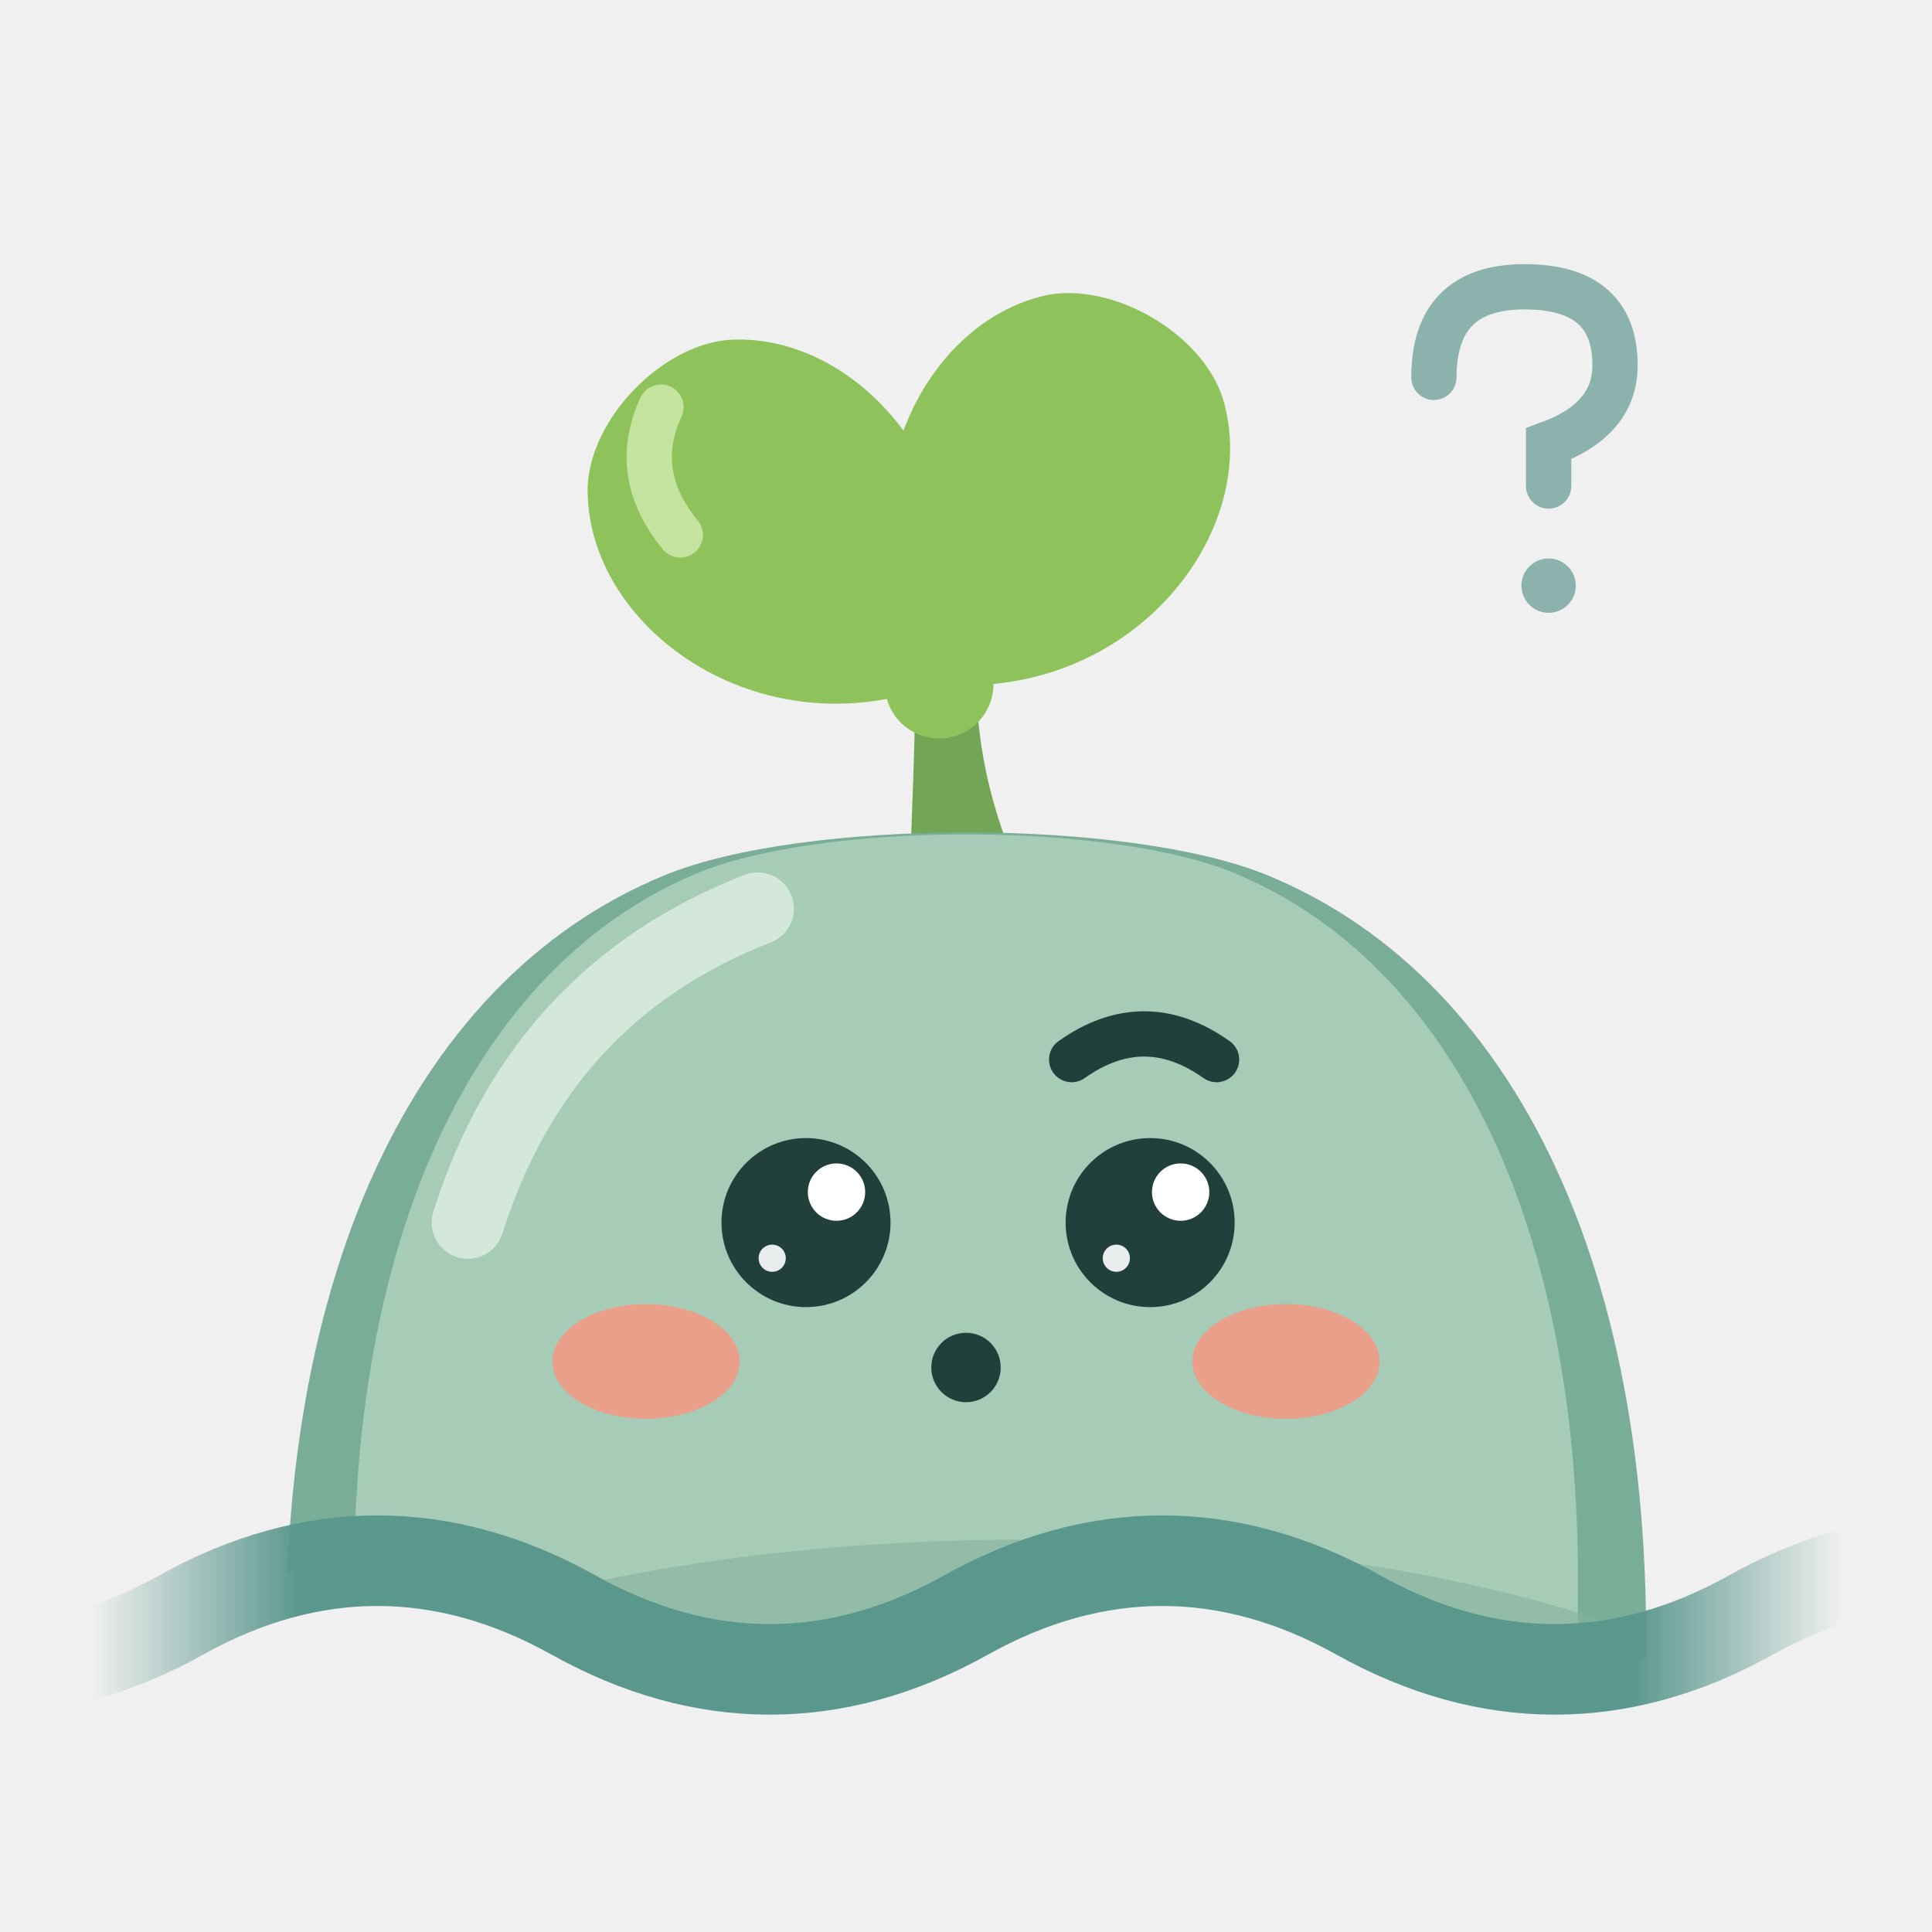
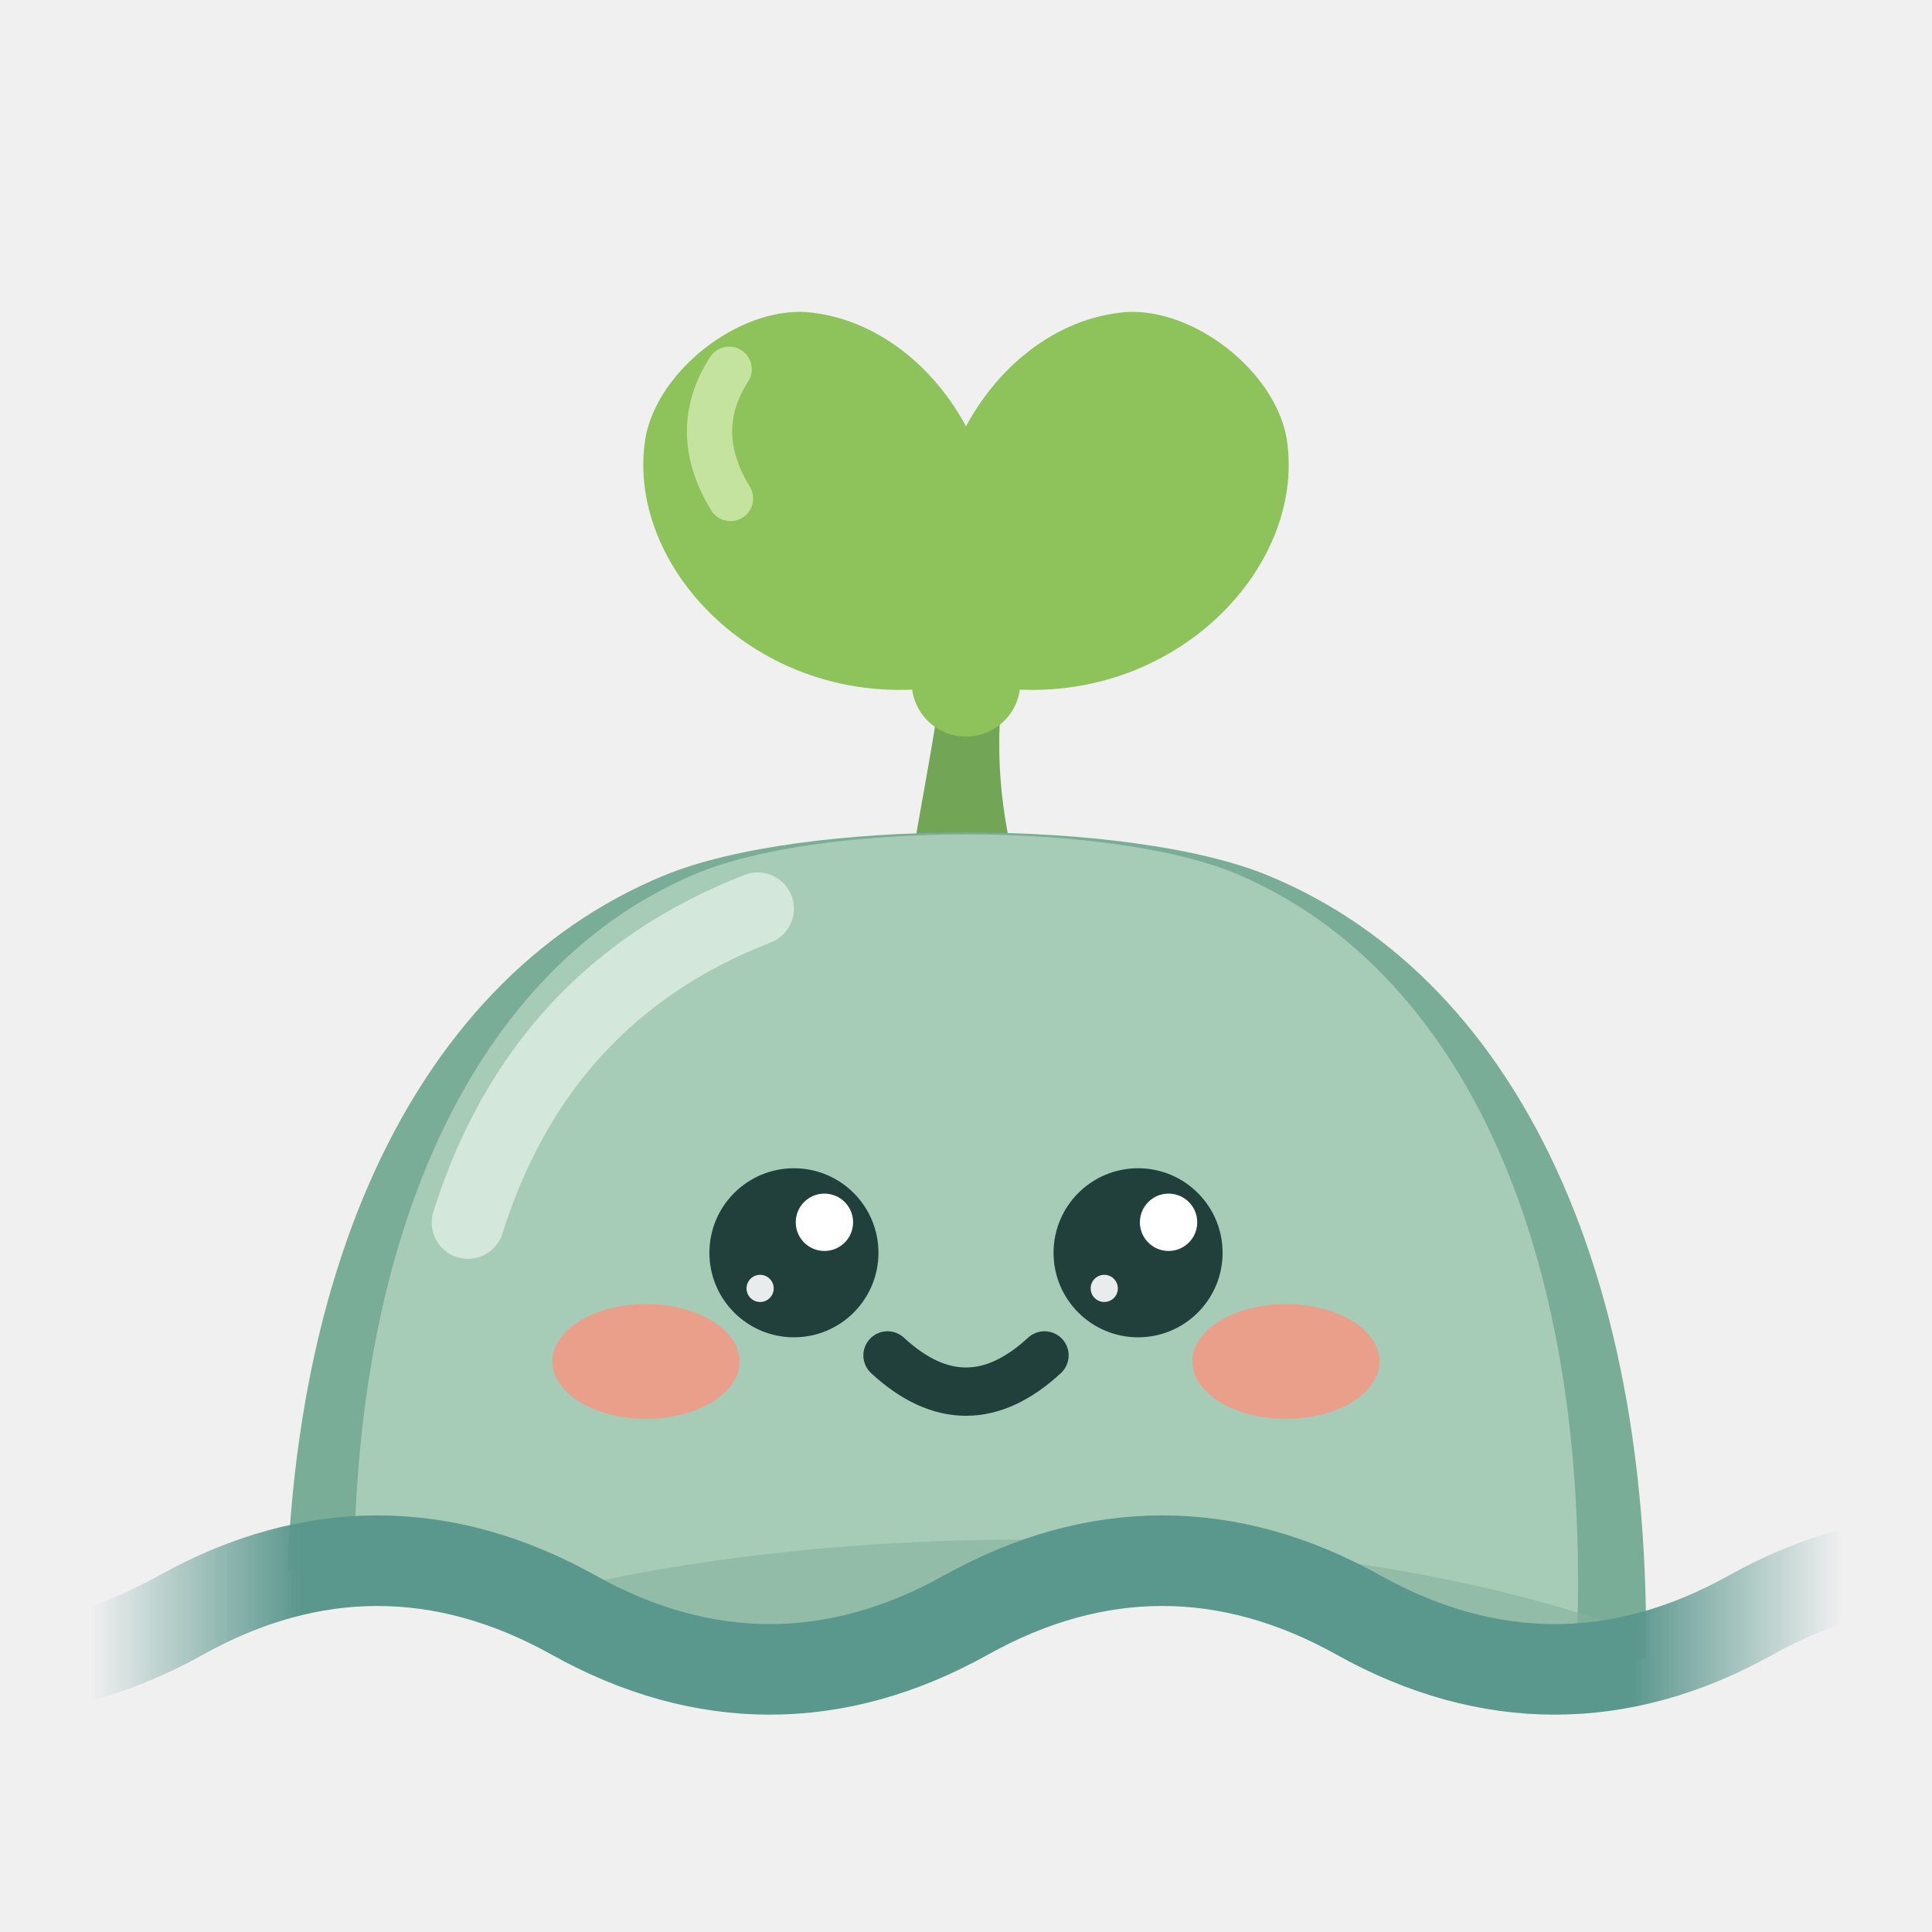
<svg xmlns="http://www.w3.org/2000/svg" class="xy-other" viewBox="0 0 64 64">
  <style>
@keyframes bob{0%,100%{transform:translateY(0)}50%{transform:translateY(-.9px)}}
@keyframes bobslow{0%,100%{transform:translateY(.2px)}50%{transform:translateY(-.5px)}}
@keyframes wave{0%,100%{transform:translateY(0)}50%{transform:translateY(.45px)}}
@keyframes sway{0%,100%{transform:rotate(-3deg)}50%{transform:rotate(3deg)}}
@keyframes swaysm{0%,100%{transform:rotate(-1.5deg)}50%{transform:rotate(1.5deg)}}
@keyframes tilt{0%,100%{transform:rotate(-7deg)}50%{transform:rotate(7deg)}}
@keyframes tremble{0%,100%{transform:rotate(-1.2deg)}50%{transform:rotate(1.2deg)}}
@keyframes blink{0%,90%,100%{transform:scaleY(1)}94%{transform:scaleY(.1)}}
@keyframes hop{0%,100%{transform:translateY(0) scale(1,1)}18%{transform:translateY(0) scale(1.05,.94)}42%{transform:translateY(-2.2px) scale(.97,1.04)}66%{transform:translateY(0) scale(1.03,.97)}82%{transform:translateY(0) scale(1,1)}}
@keyframes jump{0%,45%,100%{transform:translateY(0) scale(1,1)}8%{transform:translateY(0) scale(1.06,.93)}18%{transform:translateY(-2.4px) scale(.96,1.05)}30%{transform:translateY(0) scale(1.04,.96)}38%{transform:translateY(0) scale(1,1)}}
@keyframes shake{0%,50%,100%{transform:translateX(0)}8%,24%,40%{transform:translateX(-.7px)}16%,32%{transform:translateX(.7px)}}
@keyframes jitter{0%,100%{transform:translateX(0)}25%{transform:translateX(-.35px)}75%{transform:translateX(.35px)}}
@keyframes breathe{0%,100%{transform:scale(1,1)}50%{transform:scale(1.025,.975)}}
@keyframes lean{0%,100%{transform:rotate(-2deg)}50%{transform:rotate(2deg)}}
@keyframes twinkle{0%,100%{opacity:.25;transform:scale(.6)}50%{opacity:1;transform:scale(1.1)}}
@keyframes drip{0%{opacity:0;transform:translateY(-1px)}20%{opacity:1}80%{opacity:1}100%{opacity:0;transform:translateY(3.5px)}}
@keyframes zup{0%{opacity:0;transform:translate(0,2px) scale(.8)}30%{opacity:1}100%{opacity:0;transform:translate(1.5px,-4px) scale(1.1)}}
@keyframes hup{0%{opacity:0;transform:translateY(3px) scale(.6)}25%{opacity:1;transform:translateY(0) scale(1)}100%{opacity:0;transform:translateY(-6px) scale(1.05)}}
@keyframes dot{0%,100%{opacity:.25}35%{opacity:1}}
@keyframes appear{0%,10%{opacity:0}25%,85%{opacity:1}100%{opacity:0}}
@keyframes pop{0%,45%,100%{transform:scale(1)}10%{transform:scale(.3)}22%{transform:scale(1.25)}32%{transform:scale(.95)}}
@keyframes pulsepop{0%,100%{transform:scale(1)}50%{transform:scale(1.18)}}
@keyframes pulse{0%,100%{opacity:.45}50%{opacity:1}}
@keyframes glow{0%,100%{opacity:.75}50%{opacity:1}}
@keyframes qbob{0%,100%{transform:translateY(0) rotate(-6deg)}50%{transform:translateY(-1px) rotate(6deg)}}
@keyframes perk{0%,100%{transform:scale(1)}40%{transform:scale(1.06)}}
- .xy-other .char,.xy-other .sprout,.xy-other .leaves,.xy-other .eyes,.xy-other .wave{transform-box:view-box}.xy-other .char{transform-origin:32px 54px}.xy-other .sprout{transform-origin:32px 29px}.xy-other .leaves{transform-origin:32px 22.6px}.xy-other .eyes{transform-origin:32px 41.5px}.xy-other .tw1,.xy-other .tw2,.xy-other .pop,.xy-other .pulse-pop,.xy-other .qbob,.xy-other .hup,.xy-other .zup,.xy-other .glow{transform-box:fill-box;transform-origin:center}.xy-other .tw1{animation:twinkle 1.6s ease-in-out infinite}.xy-other .tw2{animation:twinkle 1.6s ease-in-out .8s infinite}.xy-other .drip{animation:drip 1.8s ease-in infinite}.xy-other .drip.slow{animation-duration:2.6s}.xy-other .zup{animation:zup 2.6s ease-out infinite}.xy-other .zup.late{animation-delay:1.3s}.xy-other .hup{animation:hup 2.4s ease-out infinite}.xy-other .hup.late{animation-delay:1.2s}.xy-other .d1,.xy-other .d2,.xy-other .d3{animation:dot 1.2s ease-in-out infinite}.xy-other .d2{animation-delay:.2s}.xy-other .d3{animation-delay:.4s}.xy-other .a1,.xy-other .a2,.xy-other .a3{animation:appear 2.4s ease-out infinite}.xy-other .a2{animation-delay:.25s}.xy-other .a3{animation-delay:.5s}.xy-other .pop{animation:pop 1.8s ease-out infinite}.xy-other .pulse-pop{animation:pulsepop .9s ease-in-out infinite}.xy-other .pulse{animation:pulse 1.8s ease-in-out infinite}.xy-other .shimmer{animation:pulse 1.6s ease-in-out infinite}.xy-other .glow{animation:glow 3s ease-in-out infinite}.xy-other .qbob{animation:qbob 2.2s ease-in-out infinite}.xy-other .wave{animation:wave 3s ease-in-out infinite}.xy-other .char{animation:bob 3s ease-in-out infinite}.xy-other .sprout{animation:tilt 2.2s ease-in-out infinite}.xy-other .eyes{animation:blink 4s ease-in-out infinite}.xy-other .ws{display:none}@media (prefers-reduced-motion:reduce){.xy-other *{animation:none!important}.xy-other .wm{display:none!important} .xy-other .ws{display:inline!important}}</style>
+ 
+ @keyframes tiptoe{0%,55%,100%{transform:translateY(0) scale(1,1)}62%{transform:translateY(0) scale(1.03,.97)}70%{transform:translateY(-1.6px) scale(.98,1.02)}78%{transform:translateY(0) scale(1,1)}84%{transform:translateY(-.8px)}90%{transform:translateY(0)}}
+ @keyframes sniff{0%,60%,100%{transform:translateY(0) scale(1,1)}66%{transform:translateY(.3px) scale(1.02,.975)}72%{transform:translateY(-.2px) scale(.99,1.01)}78%{transform:translateY(0) scale(1,1)}}
+ @keyframes look{0%,100%{transform:rotate(0)}15%,35%{transform:rotate(-3.5deg)}55%,75%{transform:rotate(3.5deg)}}
+ @keyframes flyaway{0%{opacity:0;transform:translate(-2px,2px)}15%{opacity:1}75%{opacity:1}100%{opacity:0;transform:translate(5px,-4px)}}
+ @keyframes flap{0%,100%{transform:scaleY(1)}50%{transform:scaleY(.45)}}
+ @keyframes quiver{0%,58%,100%{transform:translateY(0)}68%{transform:translateY(.6px)}78%{transform:translateY(.1px)}86%{transform:translateY(.35px)}}
+ .xy-other .char,.xy-other .sprout,.xy-other .leaves,.xy-other .eyes,.xy-other .wave{transform-box:view-box}.xy-other .char{transform-origin:32px 54px}.xy-other .sprout{transform-origin:32px 29px}.xy-other .leaves{transform-origin:32px 22.6px}.xy-other .eyes{transform-origin:32px 41.5px}.xy-other .tw1,.xy-other .tw2,.xy-other .pop,.xy-other .pulse-pop,.xy-other .qbob,.xy-other .hup,.xy-other .zup,.xy-other .glow{transform-box:fill-box;transform-origin:center}.xy-other .tw1{animation:twinkle 1.6s ease-in-out infinite}.xy-other .tw2{animation:twinkle 1.6s ease-in-out .8s infinite}.xy-other .drip{animation:drip 1.8s ease-in infinite}.xy-other .drip.slow{animation-duration:2.6s}.xy-other .zup{animation:zup 2.6s ease-out infinite}.xy-other .zup.late{animation-delay:1.3s}.xy-other .hup{animation:hup 2.4s ease-out infinite}.xy-other .hup.late{animation-delay:1.2s}.xy-other .d1,.xy-other .d2,.xy-other .d3{animation:dot 1.2s ease-in-out infinite}.xy-other .d2{animation-delay:.2s}.xy-other .d3{animation-delay:.4s}.xy-other .a1,.xy-other .a2,.xy-other .a3{animation:appear 2.4s ease-out infinite}.xy-other .a2{animation-delay:.25s}.xy-other .a3{animation-delay:.5s}.xy-other .pop{animation:pop 1.8s ease-out infinite}.xy-other .pulse-pop{animation:pulsepop .9s ease-in-out infinite}.xy-other .pulse{animation:pulse 1.8s ease-in-out infinite}.xy-other .shimmer{animation:pulse 1.6s ease-in-out infinite}.xy-other .glow{animation:glow 3s ease-in-out infinite}.xy-other .qbob{animation:qbob 2.2s ease-in-out infinite}.xy-other .wave{animation:wave 3s ease-in-out infinite}.xy-other .fly,.xy-other .flap,.xy-other .quiver{transform-box:fill-box;transform-origin:center}.xy-other .fly{animation:flyaway 6s ease-in-out infinite}.xy-other .fly.late{animation-delay:-3s}.xy-other .flap{animation:flap .7s ease-in-out infinite}.xy-other .quiver{animation:quiver 3.2s ease-in-out infinite}.xy-other .char{animation:bob 3s ease-in-out infinite}.xy-other .sprout{animation:sway 4s ease-in-out infinite}.xy-other .leaves{animation:swaysm 4s ease-in-out .3s infinite}.xy-other .eyes{animation:blink 4s ease-in-out infinite}.xy-other .ws{display:none}@media (prefers-reduced-motion:reduce){.xy-other *{animation:none!important}.xy-other .wm{display:none!important} .xy-other .ws{display:inline!important}}</style>
  <defs>
    <mask id="mother" maskUnits="userSpaceOnUse" x="-2" y="-2" width="68" height="68">
      <rect x="-1" y="-1" width="66" height="66" fill="#fff" />
      <g class="wm">
        <path d="M-46 53.5c4.3-2.4 8.7-2.4 13 0s8.7 2.4 13 0s8.7-2.4 13 0s8.7 2.4 13 0s8.7-2.4 13 0s8.7 2.4 13 0s8.7-2.4 13 0s8.7 2.4 13 0s8.7-2.4 13 0s8.7 2.4 13 0L84 64H-46Z" fill="#000">
          <animateTransform attributeName="transform" type="translate" from="0 0" to="26 0" dur="6s" repeatCount="indefinite" />
        </path>
      </g>
      <path class="ws" d="M0 53.5H6c4.3-2.4 8.7-2.4 13 0s8.7 2.4 13 0s8.7-2.4 13 0s8.7 2.4 13 0L64 53.5V64H0Z" fill="#000" />
    </mask>
    <clipPath id="cother">
      <path d="M9.6 58C8.6 43 13.5 32.5 22 29C26.6 27.1 37.4 27.1 42 29C50.5 32.5 55.4 43 54.4 58Z" />
    </clipPath>
    <linearGradient id="fother" gradientUnits="userSpaceOnUse" x1="3" x2="61" y1="0" y2="0">
      <stop offset="0" stop-color="#fff" stop-opacity="0" />
      <stop offset=".12" stop-color="#fff" />
      <stop offset=".88" stop-color="#fff" />
      <stop offset="1" stop-color="#fff" stop-opacity="0" />
    </linearGradient>
    <mask id="wother" maskUnits="userSpaceOnUse" x="0" y="0" width="64" height="64">
      <rect x="0" y="44" width="64" height="20" fill="url(#fother)" />
    </mask>
  </defs>
  <g mask="url(#mother)">
    <g class="char">
      <g class="sprout">
-         <g transform="translate(0 0) rotate(-8 32 29)">
+         <g transform="translate(0 0) rotate(0 32 29)">
          <path d="M29.9 30.5C30.3 27.6 30.8 25.4 31.2 22.6L33.2 22.9C32.9 25.6 33.3 27.8 34.1 30.5Z" fill="#72a556" />
          <g class="leaves">
            <g transform="translate(32 22.6) scale(1)">
              <g transform="rotate(38)">
                <path d="M0 0C-5.83 -2.72 -6.77 -9.79 -3.38 -12.92C-1.69 -14.42 1.69 -14.42 3.38 -12.92C6.77 -9.79 5.83 -2.72 0 0Z" fill="#8dc35a" />
              </g>
              <g transform="rotate(-38)">
                <path d="M0 0C-5.83 -2.72 -6.77 -9.79 -3.38 -12.92C-1.69 -14.42 1.69 -14.42 3.38 -12.92C6.77 -9.79 5.83 -2.72 0 0Z" fill="#8dc35a" />
                <path d="M-2.4 -9.6q.3-2.6 2.6-3.4" fill="none" stroke="#c4e39f" stroke-width="1.5" stroke-linecap="round" />
              </g>
              <circle r="1.8" fill="#8dc35a" />
            </g>
          </g>
        </g>
      </g>
      <path d="M9.6 58C8.6 43 13.5 32.5 22 29C26.6 27.1 37.4 27.1 42 29C50.5 32.5 55.4 43 54.4 58Z" fill="#79ad97" />
      <path d="M9.6 58C8.6 43 13.5 32.5 22 29C26.6 27.1 37.4 27.1 42 29C50.5 32.5 55.4 43 54.4 58Z" fill="#a6cbb6" transform="translate(32 28.5) scale(.9 .93) translate(-32 -28.5)" />
      <g clip-path="url(#cother)">
        <ellipse cx="34" cy="61" rx="28" ry="10" fill="#86b29e" opacity=".6" />
      </g>
      <path d="M15.5 40.5q2.4-7.6 9.6-10.4" fill="none" stroke="#d3e7da" stroke-width="2.4" stroke-linecap="round" />
      <g class="eyes">
-         <circle cx="26.7" cy="40.5" r="2.8" fill="#22403b" />
-         <circle cx="27.71" cy="39.49" r="0.95" fill="#fff" />
-         <circle cx="25.58" cy="41.68" r="0.45" fill="#fff" opacity=".9" />
-         <circle cx="38.1" cy="40.5" r="2.8" fill="#22403b" />
-         <circle cx="39.11" cy="39.49" r="0.95" fill="#fff" />
-         <circle cx="36.98" cy="41.68" r="0.45" fill="#fff" opacity=".9" />
+         <circle cx="26.3" cy="41.5" r="2.8" fill="#22403b" />
+         <circle cx="27.31" cy="40.49" r="0.95" fill="#fff" />
+         <circle cx="25.18" cy="42.68" r="0.45" fill="#fff" opacity=".9" />
+         <circle cx="37.7" cy="41.5" r="2.8" fill="#22403b" />
+         <circle cx="38.71" cy="40.49" r="0.95" fill="#fff" />
+         <circle cx="36.58" cy="42.68" r="0.45" fill="#fff" opacity=".9" />
      </g>
-       <path d="M35.5 35.1q2.4-1.7 4.8 0" fill="none" stroke="#22403b" stroke-width="1.5" stroke-linecap="round" />
-       <circle cx="32" cy="45.3" r="1.15" fill="#22403b" />
+       <path d="M29.4 44.9q2.6 2.4 5.2 0" fill="none" stroke="#22403b" stroke-width="1.6" stroke-linecap="round" />
      <ellipse cx="21.4" cy="45.1" rx="3.1" ry="1.9" fill="#f29a86" opacity=".9" />
      <ellipse cx="42.6" cy="45.1" rx="3.1" ry="1.9" fill="#f29a86" opacity=".9" />
    </g>
  </g>
  <g class="wave">
    <g class="wm" mask="url(#wother)">
      <path d="M-46 53.5c4.3-2.4 8.7-2.4 13 0s8.7 2.4 13 0s8.7-2.4 13 0s8.7 2.4 13 0s8.7-2.4 13 0s8.7 2.4 13 0s8.7-2.4 13 0s8.7 2.4 13 0s8.7-2.4 13 0s8.7 2.4 13 0" fill="none" stroke="#5a978d" stroke-width="3" stroke-linecap="round">
        <animateTransform attributeName="transform" type="translate" from="0 0" to="26 0" dur="6s" repeatCount="indefinite" />
      </path>
    </g>
    <path class="ws" d="M6 53.5c4.3-2.4 8.7-2.4 13 0s8.7 2.4 13 0s8.7-2.4 13 0s8.7 2.4 13 0" fill="none" stroke="#5a978d" stroke-width="3" stroke-linecap="round" />
  </g>
-   <g class="qbob">
-     <path d="M47.5 12.5q0-3 3-3t3 2.6q0 1.8-2.2 2.6v1.4" fill="none" stroke="#8bb2ac" stroke-width="1.5" stroke-linecap="round" />
-     <circle cx="51.3" cy="19.4" r=".9" fill="#8bb2ac" />
-   </g>
</svg>
